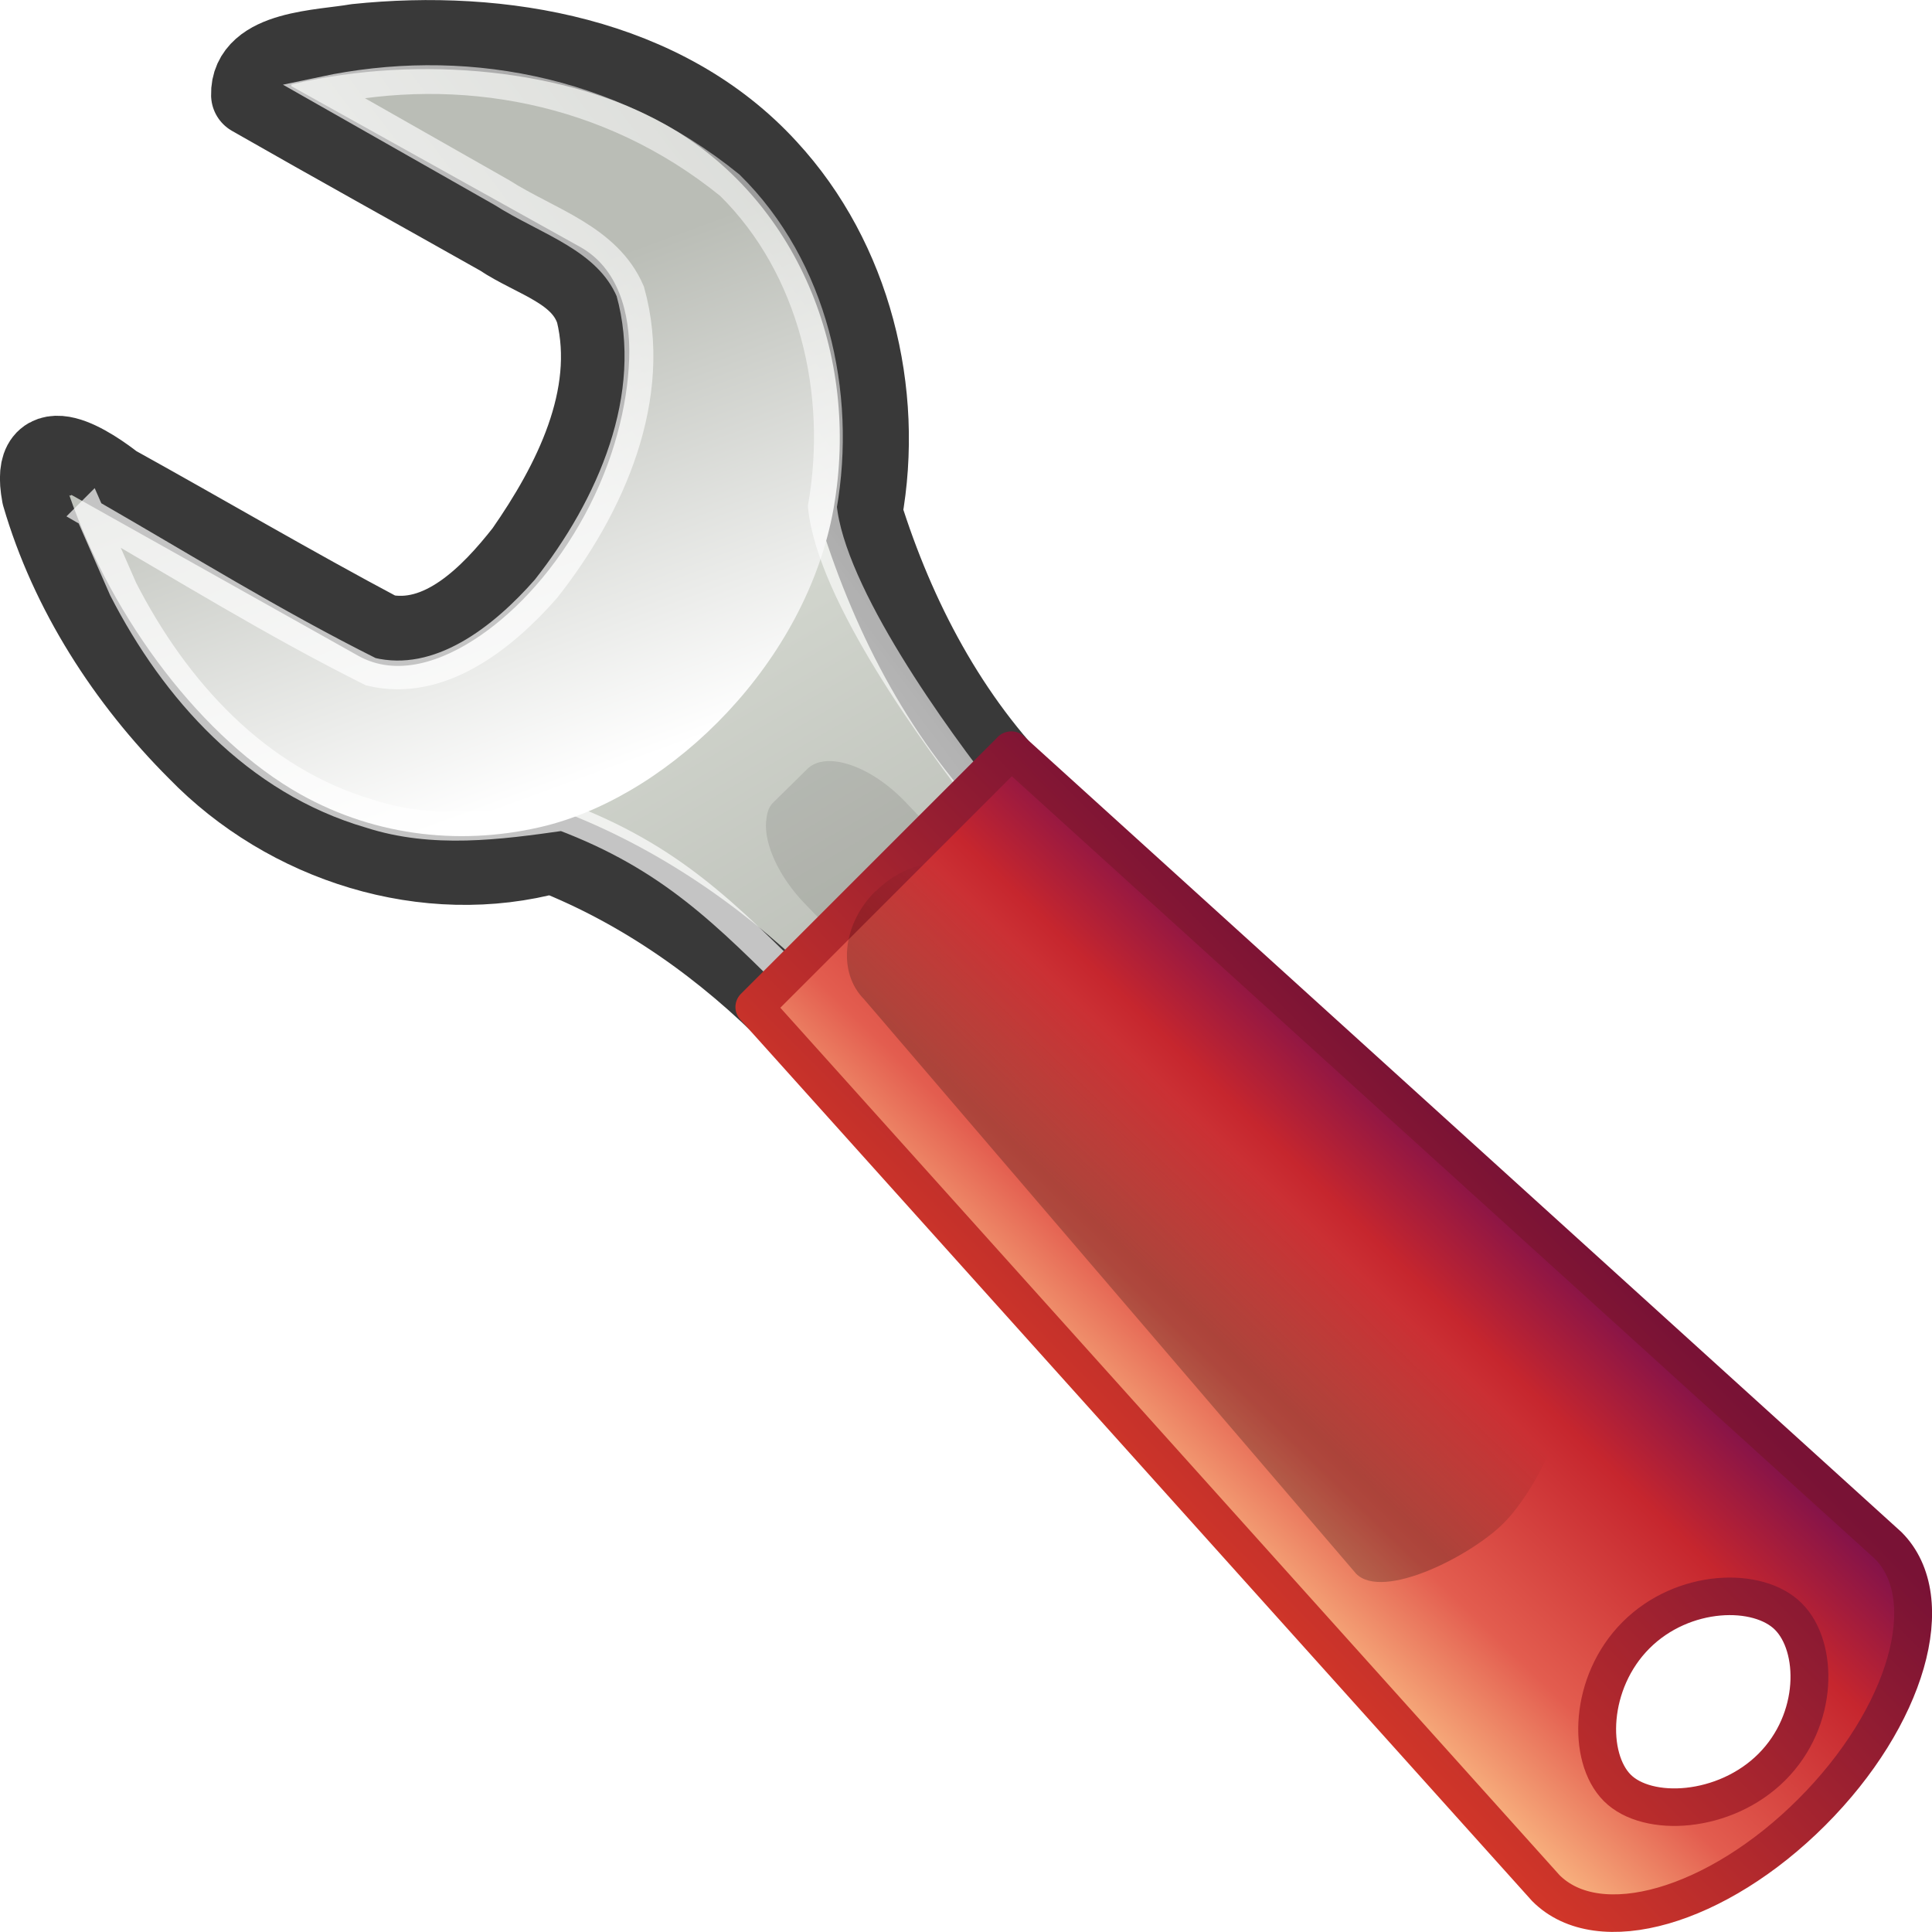
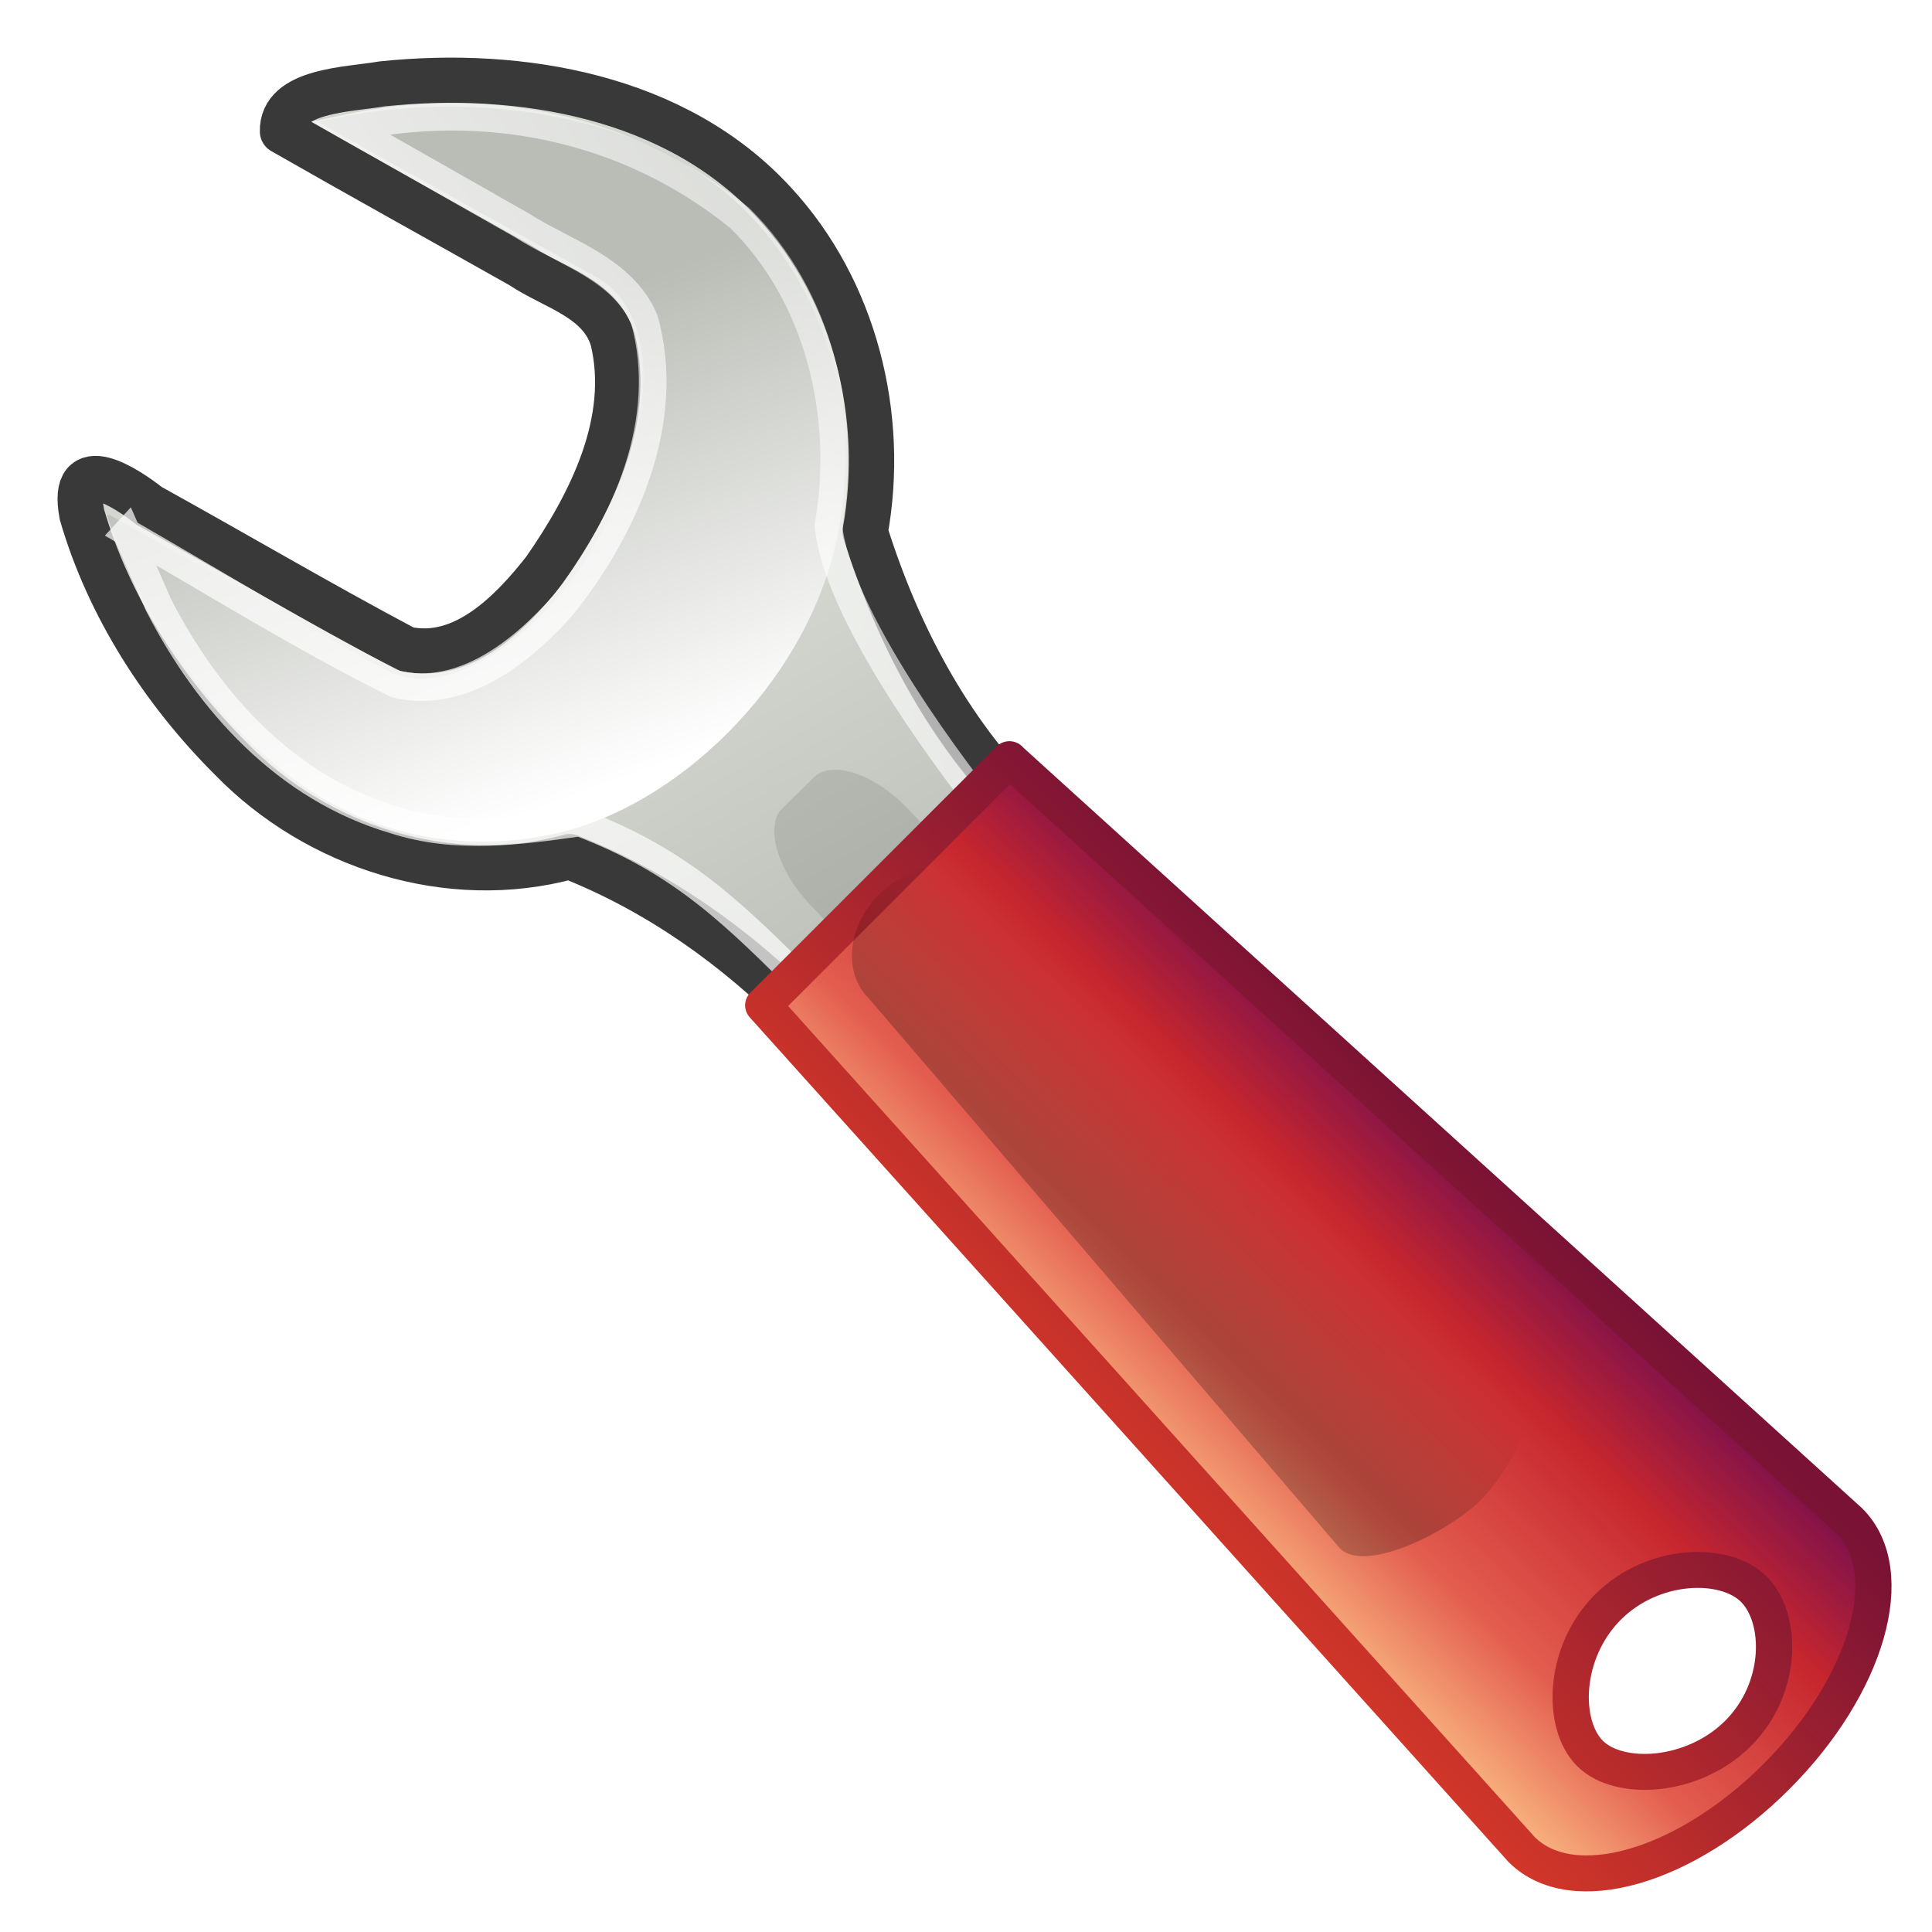
<svg xmlns="http://www.w3.org/2000/svg" xmlns:xlink="http://www.w3.org/1999/xlink" id="svg3411" height="64" width="64" version="1.0">
  <defs id="defs3413">
    <linearGradient id="XMLID_5_" y2="104.06" gradientUnits="userSpaceOnUse" x2="64" y1="21.941" x1="64">
      <stop id="stop24" style="stop-color:#dadada" offset="0" />
      <stop id="stop26" style="stop-color:#ccc" offset="1" />
    </linearGradient>
    <linearGradient id="XMLID_6_" y2="103.07" xlink:href="#XMLID_5_" gradientUnits="userSpaceOnUse" x2="64" y1="21.523" x1="64">
      <stop id="stop31" style="stop-color:#d9d9d9" offset="0" />
      <stop id="stop33" style="stop-color:#ccc" offset="1" />
    </linearGradient>
    <linearGradient id="linearGradient2902" y2="103.07" xlink:href="#XMLID_6_" gradientUnits="userSpaceOnUse" x2="64" gradientTransform="matrix(.49109 0 0 .48996 .60212 -.77683)" y1="21.523" x1="64" />
    <linearGradient id="linearGradient2904" y2="102.05" xlink:href="#XMLID_6_" gradientUnits="userSpaceOnUse" x2="49.374" gradientTransform="matrix(.49109 0 0 .48996 .60212 -.77683)" y1="22.275" x1="49.273" />
    <linearGradient id="linearGradient2907" y2="104.06" xlink:href="#XMLID_5_" gradientUnits="userSpaceOnUse" x2="64" gradientTransform="matrix(.42551 0 0 .42454 4.7991 3.7167)" y1="21.941" x1="64" />
    <linearGradient id="linearGradient2909" y2="20.895" gradientUnits="userSpaceOnUse" x2="84.639" gradientTransform="matrix(.42551 0 0 .42454 4.7991 3.7167)" y1="105.1" x1="86.133">
      <stop id="stop5130" style="stop-color:#fff" offset="0" />
      <stop id="stop5132" style="stop-color:#959595" offset="1" />
    </linearGradient>
    <linearGradient id="linearGradient2912" y2="117.23" gradientUnits="userSpaceOnUse" x2="64" gradientTransform="matrix(.49589 0 0 .49558 .28692 -.30446)" y1="6.874" x1="64">
      <stop id="stop11" style="stop-color:#f2f2f2" offset="0" />
      <stop id="stop13" style="stop-color:#d8d8d8" offset="1" />
    </linearGradient>
    <radialGradient id="radialGradient2916" gradientUnits="userSpaceOnUse" cy="73.616" cx="6.703" gradientTransform="matrix(4.0247 0 0 1.2816 5.0475 -40.477)" r="7.228">
      <stop id="stop10693" offset="0" />
      <stop id="stop10695" style="stop-opacity:0" offset="1" />
    </radialGradient>
    <linearGradient id="linearGradient3408" y2="81.926" gradientUnits="userSpaceOnUse" x2="335.3" gradientTransform="matrix(1.7376,0,0,1.728,-530.46,-8.9744)" y1="64.295" x1="304.76">
      <stop id="stop4436" style="stop-color:#d3d7cf" offset="0" />
      <stop id="stop4438" style="stop-color:#babdb6" offset=".183" />
      <stop id="stop4440" style="stop-color:#fff" offset=".319" />
      <stop id="stop4442" style="stop-color:#babdb6" offset=".876" />
      <stop id="stop4444" style="stop-color:#eeeeec" offset="1" />
    </linearGradient>
    <linearGradient id="linearGradient3410" y2="61.011" gradientUnits="userSpaceOnUse" x2="308.94" gradientTransform="matrix(1.7376,0,0,1.728,-530.46,-8.9744)" y1="51.383" x1="300.93">
      <stop id="stop7446" style="stop-color:#888a85" offset="0" />
      <stop id="stop7448" style="stop-color:#555753" offset="1" />
    </linearGradient>
    <linearGradient id="linearGradient3412" y2="60.768" gradientUnits="userSpaceOnUse" x2="308.65" gradientTransform="matrix(1.7376,0,0,1.728,-530.46,-8.9744)" y1="58.443" x1="302.29">
      <stop id="stop7383" style="stop-color:#babdb6" offset="0" />
      <stop id="stop7385" style="stop-color:#fff" offset="1" />
    </linearGradient>
    <linearGradient id="linearGradient3414" y2="88.006" gradientUnits="userSpaceOnUse" x2="317.16" gradientTransform="matrix(1.7376,0,0,1.728,-530.46,-8.9744)" y1="75.575" x1="326.6">
      <stop id="stop7423-6" style="stop-color:#fff" offset="0" />
      <stop id="stop7425-0" style="stop-color:#fff;stop-opacity:0" offset="1" />
    </linearGradient>
    <linearGradient id="linearGradient3416" y2="35.079" gradientUnits="userSpaceOnUse" x2="90.221" gradientTransform="matrix(1.0384,-1.036,0.90828,0.90612,-106.63,180.04)" y1="35.152" x1="97.442">
      <stop id="stop4958" style="stop-color:#f8b17e" offset="0" />
      <stop id="stop4960" style="stop-color:#e35d4f" offset=".262" />
      <stop id="stop4962" style="stop-color:#c6262e" offset=".663" />
      <stop id="stop4964" style="stop-color:#690b54" offset="1" />
    </linearGradient>
    <linearGradient id="linearGradient3418" y2="27.273" gradientUnits="userSpaceOnUse" x2="36.001" gradientTransform="matrix(1.2622,0,0,1.26,-15.624,77.286)" y1="34.023" x1="29.278">
      <stop id="stop2492" style="stop-color:#791235" offset="0" />
      <stop id="stop2494" style="stop-color:#dd3b27" offset="1" />
    </linearGradient>
    <linearGradient id="linearGradient3420" y2="44.14" gradientUnits="userSpaceOnUse" x2="-9.775" gradientTransform="matrix(0.63166,-0.62958,1.0718,1.0683,-15.764,65.934)" y1="44.229" x1="-6.308">
      <stop id="stop6223" offset="0" />
      <stop id="stop6225" style="stop-opacity:0" offset="1" />
    </linearGradient>
    <linearGradient xlink:href="#linearGradient3420" id="linearGradient3834" gradientUnits="userSpaceOnUse" gradientTransform="matrix(-0.7427429,0.7457696,1.26032,1.265421,-15.99243,-4.797607)" x1="-6.308" y1="44.229" x2="-9.775" y2="44.14" />
    <linearGradient xlink:href="#linearGradient3416" id="linearGradient3837" gradientUnits="userSpaceOnUse" gradientTransform="matrix(-1.222214,1.225987,1.068989,1.072361,153.5795,-130.6336)" x1="97.442" y1="35.152" x2="90.221" y2="35.079" />
    <linearGradient xlink:href="#linearGradient3418" id="linearGradient3839" gradientUnits="userSpaceOnUse" gradientTransform="matrix(0,1.490217,1.486477,0,32.3561,-23.18729)" x1="29.278" y1="34.023" x2="36.001" y2="27.273" />
    <linearGradient xlink:href="#linearGradient3414" id="linearGradient3843" gradientUnits="userSpaceOnUse" gradientTransform="matrix(0,2.051498,2.038597,0,-104.5007,-612.2363)" x1="326.6" y1="75.575" x2="317.16" y2="88.006" />
    <linearGradient xlink:href="#linearGradient3412" id="linearGradient3846" gradientUnits="userSpaceOnUse" gradientTransform="matrix(0,2.051498,2.038597,0,-104.5007,-612.2363)" x1="302.29" y1="58.443" x2="308.65" y2="60.768" />
    <linearGradient xlink:href="#linearGradient3408" id="linearGradient3849" gradientUnits="userSpaceOnUse" gradientTransform="matrix(0,2.051498,2.038597,0,-104.5007,-612.2363)" x1="304.76" y1="64.295" x2="335.3" y2="81.926" />
    <linearGradient id="linearGradient3420-3" y2="44.14" gradientUnits="userSpaceOnUse" x2="-9.775" gradientTransform="matrix(0.63166,-0.62958,1.0718,1.0683,-15.764,65.934)" y1="44.229" x1="-6.308">
      <stop id="stop6223-9" offset="0" />
      <stop id="stop6225-7" style="stop-opacity:0" offset="1" />
    </linearGradient>
    <linearGradient id="linearGradient3416-4" y2="35.079" gradientUnits="userSpaceOnUse" x2="90.221" gradientTransform="matrix(1.0384,-1.036,0.90828,0.90612,-106.63,180.04)" y1="35.152" x1="97.442">
      <stop id="stop4958-5" style="stop-color:#f8b17e" offset="0" />
      <stop id="stop4960-0" style="stop-color:#e35d4f" offset=".262" />
      <stop id="stop4962-8" style="stop-color:#c6262e" offset=".663" />
      <stop id="stop4964-0" style="stop-color:#690b54" offset="1" />
    </linearGradient>
    <linearGradient id="linearGradient3418-9" y2="27.273" gradientUnits="userSpaceOnUse" x2="36.001" gradientTransform="matrix(1.2622,0,0,1.26,-15.624,77.286)" y1="34.023" x1="29.278">
      <stop id="stop2492-0" style="stop-color:#791235" offset="0" />
      <stop id="stop2494-7" style="stop-color:#dd3b27" offset="1" />
    </linearGradient>
    <linearGradient xlink:href="#linearGradient3420-3" id="linearGradient3928" gradientUnits="userSpaceOnUse" gradientTransform="matrix(-0.8932467,0.8962734,1.259804,1.265937,-18.85859,-5.068141)" x1="-6.308" y1="44.229" x2="-9.775" y2="44.14" />
    <linearGradient xlink:href="#linearGradient3416-4" id="linearGradient3931" gradientUnits="userSpaceOnUse" gradientTransform="matrix(-1.469753,1.473526,1.068648,1.072702,141.2701,-135.7527)" x1="97.442" y1="35.152" x2="90.221" y2="35.079" />
    <linearGradient xlink:href="#linearGradient3418-9" id="linearGradient3933" gradientUnits="userSpaceOnUse" gradientTransform="matrix(-0.1506762,1.640893,1.636775,-0.150298,-3.074072,-5.185584)" x1="29.278" y1="34.023" x2="36.001" y2="27.273" />
    <linearGradient xlink:href="#linearGradient3408" id="linearGradient3944" gradientUnits="userSpaceOnUse" gradientTransform="matrix(0,2.051498,2.038597,0,-104.5007,-612.2363)" x1="304.76" y1="64.295" x2="335.3" y2="81.926" />
    <linearGradient xlink:href="#linearGradient3412" id="linearGradient3946" gradientUnits="userSpaceOnUse" gradientTransform="matrix(0,2.051498,2.038597,0,-104.5007,-612.2363)" x1="302.29" y1="58.443" x2="308.65" y2="60.768" />
    <linearGradient xlink:href="#linearGradient3414" id="linearGradient3948" gradientUnits="userSpaceOnUse" gradientTransform="matrix(0,2.051498,2.038597,0,-104.5007,-612.2363)" x1="326.6" y1="75.575" x2="317.16" y2="88.006" />
    <linearGradient xlink:href="#linearGradient3420" id="linearGradient3950" gradientUnits="userSpaceOnUse" gradientTransform="matrix(-0.7427429,0.7457696,1.26032,1.265421,-15.99243,-4.797607)" x1="-6.308" y1="44.229" x2="-9.775" y2="44.14" />
    <linearGradient xlink:href="#linearGradient3416-4" id="linearGradient3952" gradientUnits="userSpaceOnUse" gradientTransform="matrix(-1.469753,1.473526,1.068648,1.072702,141.2701,-135.7527)" x1="97.442" y1="35.152" x2="90.221" y2="35.079" />
    <linearGradient xlink:href="#linearGradient3418-9" id="linearGradient3954" gradientUnits="userSpaceOnUse" gradientTransform="matrix(-0.1506762,1.640893,1.636775,-0.150298,-3.074072,-5.185584)" x1="29.278" y1="34.023" x2="36.001" y2="27.273" />
    <linearGradient xlink:href="#linearGradient3420-3" id="linearGradient3956" gradientUnits="userSpaceOnUse" gradientTransform="matrix(-0.8932467,0.8962734,1.259804,1.265937,-18.85859,-5.068141)" x1="-6.308" y1="44.229" x2="-9.775" y2="44.14" />
    <linearGradient xlink:href="#linearGradient3420-3" id="linearGradient4012" gradientUnits="userSpaceOnUse" gradientTransform="matrix(-1.026424,1.030601,1.111876,1.121678,-12.50624,3.812562)" x1="-6.308" y1="44.229" x2="-9.775" y2="44.14" />
    <linearGradient xlink:href="#linearGradient3416-4" id="linearGradient4015" gradientUnits="userSpaceOnUse" gradientTransform="matrix(-1.688723,1.694527,0.9433183,0.9503116,169.2429,-149.4579)" x1="97.442" y1="35.152" x2="90.221" y2="35.079" />
    <linearGradient xlink:href="#linearGradient3418-9" id="linearGradient4017" gradientUnits="userSpaceOnUse" gradientTransform="matrix(-0.3708394,1.690162,1.682802,-0.3697871,5.271176,2.56101)" x1="29.278" y1="34.023" x2="36.001" y2="27.273" />
    <linearGradient xlink:href="#linearGradient3420" id="linearGradient4020" gradientUnits="userSpaceOnUse" gradientTransform="matrix(-0.8535487,0.8574732,1.112468,1.121085,-9.630319,3.708273)" x1="-6.308" y1="44.229" x2="-9.775" y2="44.14" />
    <linearGradient xlink:href="#linearGradient3414" id="linearGradient4024" gradientUnits="userSpaceOnUse" gradientTransform="matrix(0,2.036785,2.020142,0,-107.8171,-632.1772)" x1="326.6" y1="75.575" x2="317.16" y2="88.006" />
    <linearGradient xlink:href="#linearGradient3412" id="linearGradient4027" gradientUnits="userSpaceOnUse" gradientTransform="matrix(0,2.036785,2.020142,0,-107.8171,-632.1772)" x1="302.29" y1="58.443" x2="308.65" y2="60.768" />
    <linearGradient xlink:href="#linearGradient3408" id="linearGradient4030" gradientUnits="userSpaceOnUse" gradientTransform="matrix(0,2.036785,2.020142,0,-107.8171,-632.1772)" x1="304.76" y1="64.295" x2="335.3" y2="81.926" />
    <linearGradient xlink:href="#linearGradient3408" id="linearGradient4044" gradientUnits="userSpaceOnUse" gradientTransform="matrix(0,2.036785,2.020142,0,-107.8171,-632.1772)" x1="304.76" y1="64.295" x2="335.3" y2="81.926" />
    <linearGradient xlink:href="#linearGradient3412" id="linearGradient4046" gradientUnits="userSpaceOnUse" gradientTransform="matrix(0,2.036785,2.020142,0,-107.8171,-632.1772)" x1="302.29" y1="58.443" x2="308.65" y2="60.768" />
    <linearGradient xlink:href="#linearGradient3414" id="linearGradient4048" gradientUnits="userSpaceOnUse" gradientTransform="matrix(0,2.036785,2.020142,0,-107.8171,-632.1772)" x1="326.6" y1="75.575" x2="317.16" y2="88.006" />
    <linearGradient xlink:href="#linearGradient3408" id="linearGradient4060" gradientUnits="userSpaceOnUse" gradientTransform="matrix(0,2.036785,2.020142,0,-107.8171,-632.1772)" x1="304.76" y1="64.295" x2="335.3" y2="81.926" />
    <linearGradient xlink:href="#linearGradient3412" id="linearGradient4062" gradientUnits="userSpaceOnUse" gradientTransform="matrix(0,2.036785,2.020142,0,-107.8171,-632.1772)" x1="302.29" y1="58.443" x2="308.65" y2="60.768" />
    <linearGradient xlink:href="#linearGradient3414" id="linearGradient4064" gradientUnits="userSpaceOnUse" gradientTransform="matrix(0,2.036785,2.020142,0,-107.8171,-632.1772)" x1="326.6" y1="75.575" x2="317.16" y2="88.006" />
    <linearGradient xlink:href="#linearGradient3420" id="linearGradient4066" gradientUnits="userSpaceOnUse" gradientTransform="matrix(-0.8535487,0.8574732,1.112468,1.121085,-9.630319,3.708273)" x1="-6.308" y1="44.229" x2="-9.775" y2="44.14" />
    <linearGradient xlink:href="#linearGradient3416-4" id="linearGradient4068" gradientUnits="userSpaceOnUse" gradientTransform="matrix(-1.688723,1.694527,0.9433183,0.9503116,169.2429,-149.4579)" x1="97.442" y1="35.152" x2="90.221" y2="35.079" />
    <linearGradient xlink:href="#linearGradient3418-9" id="linearGradient4070" gradientUnits="userSpaceOnUse" gradientTransform="matrix(-0.3708394,1.690162,1.682802,-0.3697871,5.271176,2.56101)" x1="29.278" y1="34.023" x2="36.001" y2="27.273" />
    <linearGradient xlink:href="#linearGradient3420-3" id="linearGradient4072" gradientUnits="userSpaceOnUse" gradientTransform="matrix(-1.026424,1.030601,1.111876,1.121678,-12.50624,3.812562)" x1="-6.308" y1="44.229" x2="-9.775" y2="44.14" />
    <linearGradient xlink:href="#linearGradient3420-3" id="linearGradient4075" gradientUnits="userSpaceOnUse" gradientTransform="matrix(-0.9968263,1.006333,1.079814,1.095266,-11.94766,3.848633)" x1="-6.308" y1="44.229" x2="-9.775" y2="44.14" />
    <linearGradient xlink:href="#linearGradient3416-4" id="linearGradient4078" gradientUnits="userSpaceOnUse" gradientTransform="matrix(-1.640027,1.654626,0.9161171,0.9279345,164.5606,-145.8127)" x1="97.442" y1="35.152" x2="90.221" y2="35.079" />
    <linearGradient xlink:href="#linearGradient3418-9" id="linearGradient4080" gradientUnits="userSpaceOnUse" gradientTransform="matrix(-0.360146,1.650363,1.634277,-0.3610797,5.317139,2.626552)" x1="29.278" y1="34.023" x2="36.001" y2="27.273" />
    <linearGradient xlink:href="#linearGradient3420" id="linearGradient4083" gradientUnits="userSpaceOnUse" gradientTransform="matrix(-0.8289361,0.8372822,1.08039,1.094686,-9.154661,3.746801)" x1="-6.308" y1="44.229" x2="-9.775" y2="44.14" />
    <linearGradient xlink:href="#linearGradient3408" id="linearGradient4090" gradientUnits="userSpaceOnUse" gradientTransform="matrix(0,2.036785,2.020142,0,-107.8171,-632.1772)" x1="304.76" y1="64.295" x2="335.3" y2="81.926" />
    <linearGradient xlink:href="#linearGradient3412" id="linearGradient4092" gradientUnits="userSpaceOnUse" gradientTransform="matrix(0,2.036785,2.020142,0,-107.8171,-632.1772)" x1="302.29" y1="58.443" x2="308.65" y2="60.768" />
    <linearGradient xlink:href="#linearGradient3414" id="linearGradient4094" gradientUnits="userSpaceOnUse" gradientTransform="matrix(0,2.036785,2.020142,0,-107.8171,-632.1772)" x1="326.6" y1="75.575" x2="317.16" y2="88.006" />
    <linearGradient xlink:href="#linearGradient3408" id="linearGradient4106" gradientUnits="userSpaceOnUse" gradientTransform="matrix(0,2.036785,2.020142,0,-107.8171,-632.1772)" x1="304.76" y1="64.295" x2="335.3" y2="81.926" />
    <linearGradient xlink:href="#linearGradient3412" id="linearGradient4108" gradientUnits="userSpaceOnUse" gradientTransform="matrix(0,2.036785,2.020142,0,-107.8171,-632.1772)" x1="302.29" y1="58.443" x2="308.65" y2="60.768" />
    <linearGradient xlink:href="#linearGradient3414" id="linearGradient4110" gradientUnits="userSpaceOnUse" gradientTransform="matrix(0,2.036785,2.020142,0,-107.8171,-632.1772)" x1="326.6" y1="75.575" x2="317.16" y2="88.006" />
    <linearGradient xlink:href="#linearGradient3420" id="linearGradient4112" gradientUnits="userSpaceOnUse" gradientTransform="matrix(-0.8289361,0.8372822,1.08039,1.094686,-9.154661,3.746801)" x1="-6.308" y1="44.229" x2="-9.775" y2="44.14" />
    <linearGradient xlink:href="#linearGradient3416-4" id="linearGradient4114" gradientUnits="userSpaceOnUse" gradientTransform="matrix(-1.640027,1.654626,0.9161171,0.9279345,164.5606,-145.8127)" x1="97.442" y1="35.152" x2="90.221" y2="35.079" />
    <linearGradient xlink:href="#linearGradient3418-9" id="linearGradient4116" gradientUnits="userSpaceOnUse" gradientTransform="matrix(-0.360146,1.650363,1.634277,-0.3610797,5.317139,2.626552)" x1="29.278" y1="34.023" x2="36.001" y2="27.273" />
    <linearGradient xlink:href="#linearGradient3420-3" id="linearGradient4118" gradientUnits="userSpaceOnUse" gradientTransform="matrix(-0.9968263,1.006333,1.079814,1.095266,-11.94766,3.848633)" x1="-6.308" y1="44.229" x2="-9.775" y2="44.14" />
    <linearGradient xlink:href="#linearGradient3408" id="linearGradient4120" gradientUnits="userSpaceOnUse" gradientTransform="matrix(0,2.036785,2.020142,0,-107.8171,-632.1772)" x1="304.76" y1="64.295" x2="335.3" y2="81.926" />
    <linearGradient xlink:href="#linearGradient3412" id="linearGradient4122" gradientUnits="userSpaceOnUse" gradientTransform="matrix(0,2.036785,2.020142,0,-107.8171,-632.1772)" x1="302.29" y1="58.443" x2="308.65" y2="60.768" />
    <linearGradient xlink:href="#linearGradient3414" id="linearGradient4124" gradientUnits="userSpaceOnUse" gradientTransform="matrix(0,2.036785,2.020142,0,-107.8171,-632.1772)" x1="326.6" y1="75.575" x2="317.16" y2="88.006" />
    <linearGradient xlink:href="#linearGradient3420" id="linearGradient4126" gradientUnits="userSpaceOnUse" gradientTransform="matrix(-0.8289361,0.8372822,1.08039,1.094686,-9.154661,3.746801)" x1="-6.308" y1="44.229" x2="-9.775" y2="44.14" />
    <linearGradient xlink:href="#linearGradient3416-4" id="linearGradient4128" gradientUnits="userSpaceOnUse" gradientTransform="matrix(-1.640027,1.654626,0.9161171,0.9279345,164.5606,-145.8127)" x1="97.442" y1="35.152" x2="90.221" y2="35.079" />
    <linearGradient xlink:href="#linearGradient3418-9" id="linearGradient4130" gradientUnits="userSpaceOnUse" gradientTransform="matrix(-0.360146,1.650363,1.634277,-0.3610797,5.317139,2.626552)" x1="29.278" y1="34.023" x2="36.001" y2="27.273" />
    <linearGradient xlink:href="#linearGradient3420-3" id="linearGradient4132" gradientUnits="userSpaceOnUse" gradientTransform="matrix(-0.9968263,1.006333,1.079814,1.095266,-11.94766,3.848633)" x1="-6.308" y1="44.229" x2="-9.775" y2="44.14" />
    <linearGradient xlink:href="#linearGradient3408" id="linearGradient4134" gradientUnits="userSpaceOnUse" gradientTransform="matrix(0,2.036785,2.020142,0,-107.8171,-632.1772)" x1="304.76" y1="64.295" x2="335.3" y2="81.926" />
    <linearGradient xlink:href="#linearGradient3412" id="linearGradient4136" gradientUnits="userSpaceOnUse" gradientTransform="matrix(0,2.036785,2.020142,0,-107.8171,-632.1772)" x1="302.29" y1="58.443" x2="308.65" y2="60.768" />
    <linearGradient xlink:href="#linearGradient3414" id="linearGradient4138" gradientUnits="userSpaceOnUse" gradientTransform="matrix(0,2.036785,2.020142,0,-107.8171,-632.1772)" x1="326.6" y1="75.575" x2="317.16" y2="88.006" />
    <linearGradient xlink:href="#linearGradient3420" id="linearGradient4140" gradientUnits="userSpaceOnUse" gradientTransform="matrix(-0.8289361,0.8372822,1.08039,1.094686,-9.154661,3.746801)" x1="-6.308" y1="44.229" x2="-9.775" y2="44.14" />
    <linearGradient xlink:href="#linearGradient3416-4" id="linearGradient4142" gradientUnits="userSpaceOnUse" gradientTransform="matrix(-1.640027,1.654626,0.9161171,0.9279345,164.5606,-145.8127)" x1="97.442" y1="35.152" x2="90.221" y2="35.079" />
    <linearGradient xlink:href="#linearGradient3418-9" id="linearGradient4144" gradientUnits="userSpaceOnUse" gradientTransform="matrix(-0.360146,1.650363,1.634277,-0.3610797,5.317139,2.626552)" x1="29.278" y1="34.023" x2="36.001" y2="27.273" />
    <linearGradient xlink:href="#linearGradient3420-3" id="linearGradient4146" gradientUnits="userSpaceOnUse" gradientTransform="matrix(-0.9968263,1.006333,1.079814,1.095266,-11.94766,3.848633)" x1="-6.308" y1="44.229" x2="-9.775" y2="44.14" />
  </defs>
-   <g id="g4096" transform="matrix(0.9875784,0,0,0.979119,0.7974628,1.333671)">
+   <g id="g4096" transform="matrix(0.9461526,0,0,0.938048,2.106309,2.620027)">
    <g transform="matrix(1.18071,0,0,1.18714,4.633696,27.93629)" id="g4032">
-       <path d="m -3.381,-10.581 c -0.366,-1.94 1.374,-0.747 1.992,-0.257 2.541,1.411 5.047,2.892 7.61,4.258 1.722,0.38 3.149,-1.112 4.114,-2.345 1.359,-1.957 2.614,-4.424 2.023,-6.869 -0.382,-1.231 -1.755,-1.535 -2.717,-2.185 -2.356,-1.334 -4.727,-2.649 -7.073,-3.995 -0.036,-1.239 1.977,-1.243 2.952,-1.416 4.106,-0.431 8.736,0.36 11.638,3.547 2.383,2.589 3.309,6.339 2.687,9.776 0.945,3.025 2.456,5.92 4.711,8.172 -2.185,2.067 -4.371,4.134 -6.556,6.201 -1.965,-2.007 -4.301,-3.673 -6.917,-4.708 -3.571,0.981 -7.501,-0.281 -10.049,-2.917 -2.008,-2.013 -3.622,-4.524 -4.416,-7.263 z" style="fill:url(#linearGradient4134);fill-rule:evenodd;stroke:#393939;stroke-width:2.359;stroke-linecap:round;stroke-linejoin:round;stroke-miterlimit:4;stroke-opacity:1;stroke-dasharray:none;stroke-dashoffset:0.361;enable-background:new" id="path6912" />
+       <path d="m -3.381,-10.581 c -0.366,-1.94 1.374,-0.747 1.992,-0.257 2.541,1.411 5.047,2.892 7.61,4.258 1.722,0.38 3.149,-1.112 4.114,-2.345 1.359,-1.957 2.614,-4.424 2.023,-6.869 -0.382,-1.231 -1.755,-1.535 -2.717,-2.185 -2.356,-1.334 -4.727,-2.649 -7.073,-3.995 -0.036,-1.239 1.977,-1.243 2.952,-1.416 4.106,-0.431 8.736,0.36 11.638,3.547 2.383,2.589 3.309,6.339 2.687,9.776 0.945,3.025 2.456,5.92 4.711,8.172 -2.185,2.067 -4.371,4.134 -6.556,6.201 -1.965,-2.007 -4.301,-3.673 -6.917,-4.708 -3.571,0.981 -7.501,-0.281 -10.049,-2.917 -2.008,-2.013 -3.622,-4.524 -4.416,-7.263 z" style="fill:url(#linearGradient4134);fill-rule:evenodd;stroke:#393939;stroke-width:1.345;stroke-linecap:round;stroke-linejoin:round;stroke-miterlimit:4;stroke-opacity:1;stroke-dasharray:none;stroke-dashoffset:0.361;enable-background:new" id="path6912" />
      <path d="m -2.643,-10.576 c 0.014,0.038 0.063,0.014 0.063,0 l 8.144,4.583 c 1.097,0.618 2.393,0.172 3.472,-0.573 1.09,-0.753 2.146,-1.919 2.967,-3.437 0.823,-1.522 1.218,-3.118 1.263,-4.455 0.045,-1.335 -0.333,-2.588 -1.389,-3.182 l -8.207,-4.583 c -0.004,-0.026 0.004,-0.068 0,-0.064 -0.044,0.042 0.032,0.008 0.063,0 3.612,-0.845 7.787,-0.407 10.543,1.146 3.769,2.124 5.569,6.557 4.798,10.948 -0.776,4.371 -4.551,8.107 -8.144,9.039 -2.326,0.588 -4.826,0.338 -7.007,-0.891 -2.747,-1.548 -5.336,-4.954 -6.565,-8.529 l -2.023e-4,1.02e-4 z" style="fill:url(#linearGradient4136);fill-rule:evenodd;enable-background:new" id="path7379" />
      <path d="m -2.054,-10.052 c 2.722,1.57 5.17,3.106 7.979,4.516 1.963,0.472 3.761,-0.974 4.976,-2.362 1.839,-2.336 3.228,-5.478 2.397,-8.477 -0.651,-1.525 -2.357,-1.987 -3.649,-2.817 l -5.083,-2.898 c 3.85,-0.82 8.104,-0.124 11.559,2.689 2.374,2.345 3.194,5.927 2.63,9.158 0.248,2.484 3.198,6.575 4.742,8.532 l -5.231,5.325 c -2.284,-2.289 -3.826,-3.864 -6.89,-5.029 -1.812,0.26 -3.683,0.509 -5.465,-0.069 -3.238,-0.944 -5.55,-3.53 -7.021,-6.408 l -0.943,-2.161 z" style="opacity:0.7;fill:none;stroke:url(#linearGradient4138);stroke-width:0.819;stroke-linecap:round;stroke-dashoffset:0.361;enable-background:new" id="path2911" />
      <path d="m 17.157,-1.265 c 0.017,-0.21 0.058,-0.396 0.185,-0.528 l 0.974,-0.961 c 0.51,-0.529 1.763,-0.143 2.782,0.913 l 3.106,3.267 -2.828,2.882 -3.106,-3.219 c -0.767,-0.792 -1.168,-1.723 -1.115,-2.354 z" style="opacity:0.1;fill-rule:evenodd;enable-background:new" id="rect7166" />
    </g>
    <path id="rect6533" style="opacity:0.231;fill:url(#linearGradient4140)" d="m 30.02,30.026 c -0.918,0.928 -0.934,2.408 -0.036,3.318 l 16.735,19.197 c 0.899,0.911 3.469,-0.221 4.388,-1.149 0.918,-0.928 2.043,-3.526 1.144,-4.436 L 33.317,29.993 c -0.899,-0.911 -2.361,-0.897 -3.28,0.031 z" />
    <path id="path6899-9" style="fill:url(#linearGradient4142);stroke:url(#linearGradient4144);stroke-width:1.27;stroke-linecap:round;stroke-linejoin:round;stroke-dashoffset:0.7;enable-background:new" d="m 33.109,24.019 29.422,26.91 c 1.776,1.799 0.618,5.808 -2.562,9.016 -3.18,3.209 -7.147,4.372 -8.924,2.573 L 24.496,32.709 33.115,24.017 z m 20.961,29.941 c -1.581,1.595 -1.64,4.142 -0.631,5.165 1.01,1.023 3.607,0.89 5.188,-0.705 1.581,-1.595 1.565,-4.066 0.555,-5.089 -1.01,-1.023 -3.532,-0.966 -5.112,0.629 z" />
    <path id="rect6533-8" style="opacity:0.231;fill:url(#linearGradient4146)" d="m 28.552,28.793 c -1.104,1.115 -1.271,2.746 -0.372,3.657 l 16.502,19.432 c 0.898,0.911 3.842,-0.597 4.947,-1.712 1.104,-1.115 2.603,-4.09 1.705,-5.001 L 32.187,28.421 c -0.898,-0.911 -2.51,-0.747 -3.615,0.368 z" />
  </g>
</svg>
